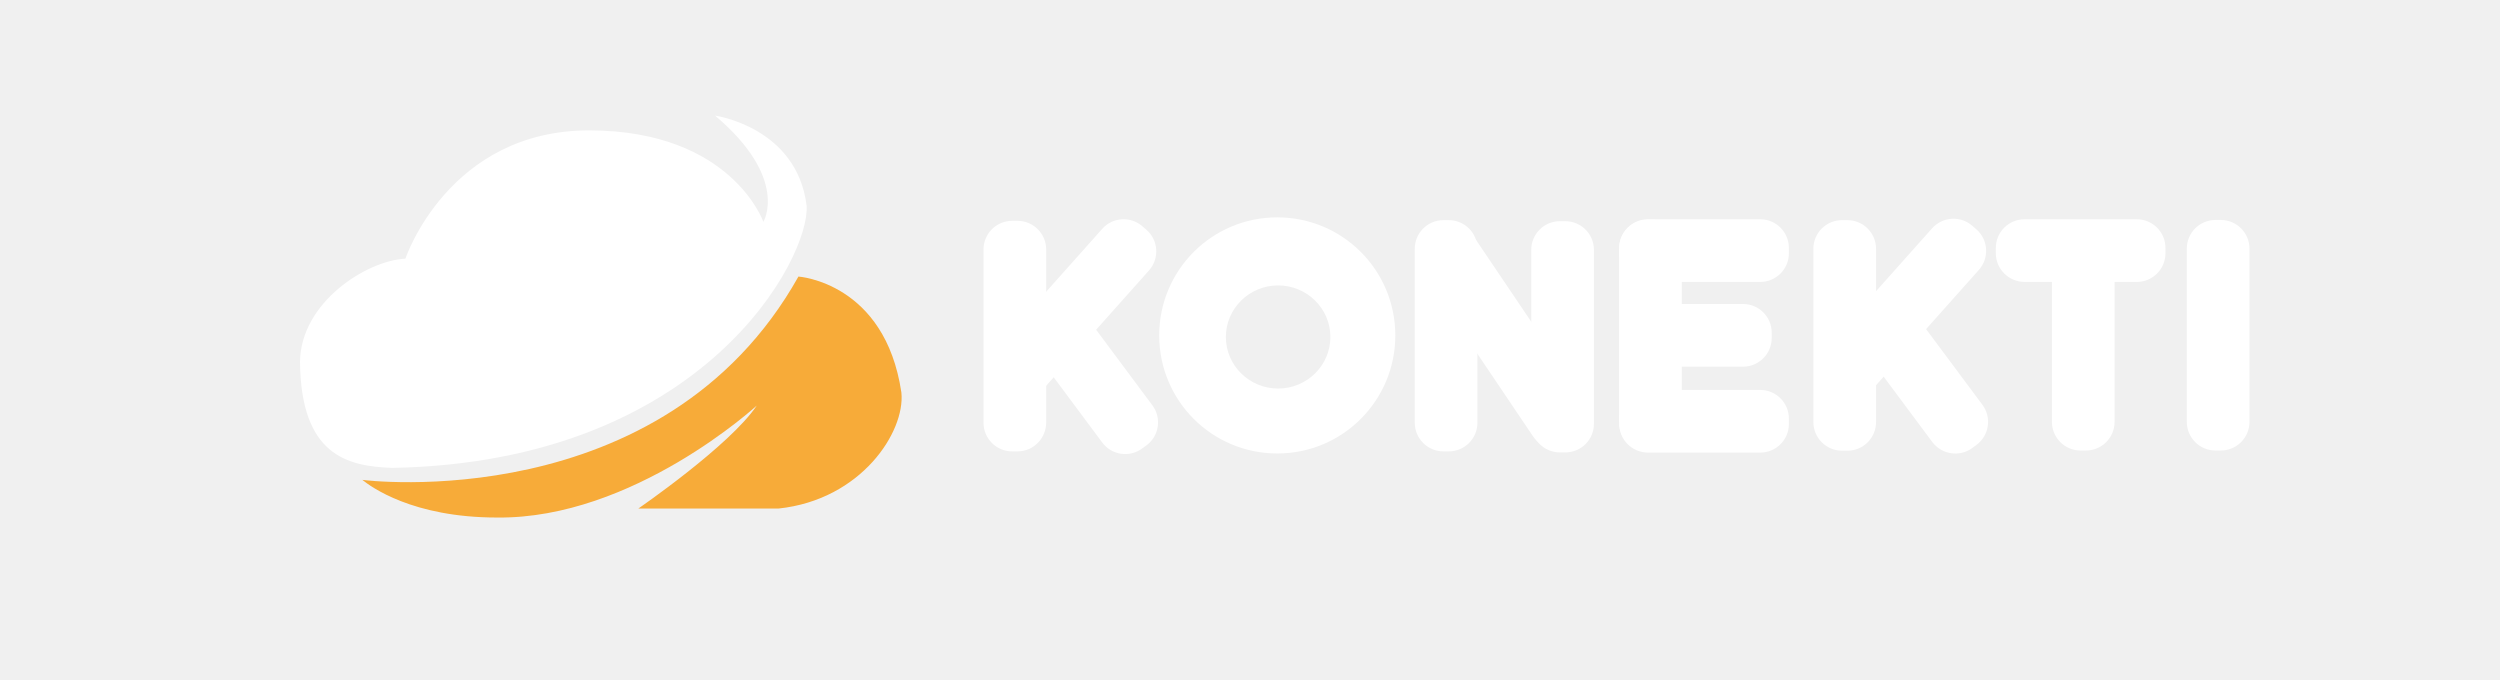
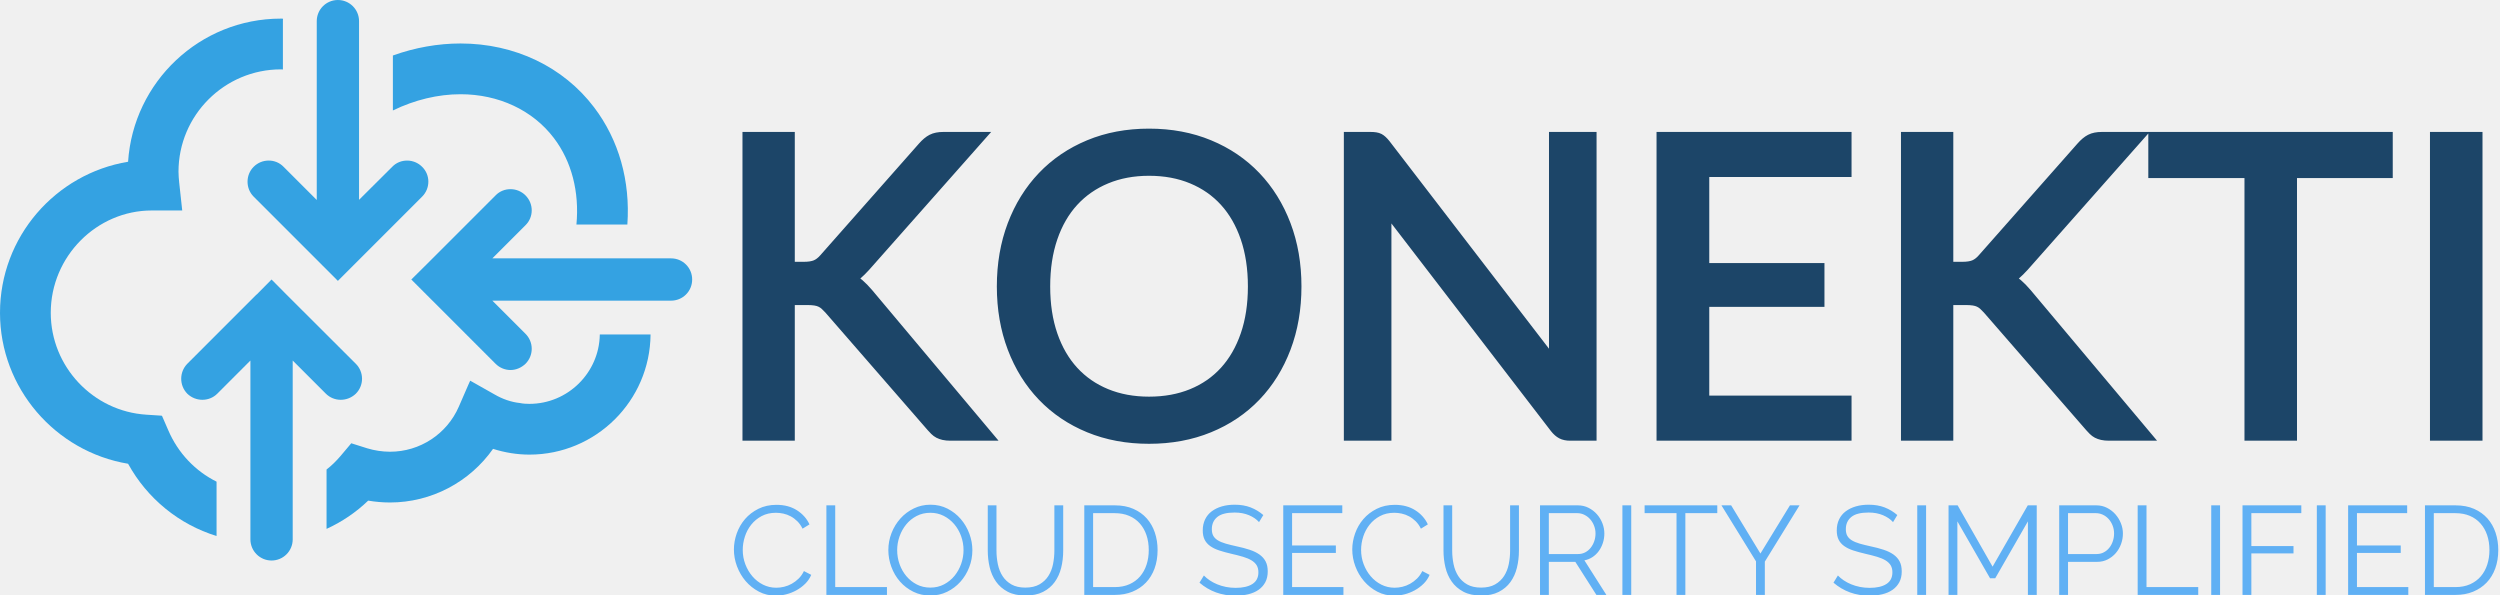
- <svg xmlns="http://www.w3.org/2000/svg" version="1.1" id="Layer_1" x="0px" y="0px" viewBox="0 0 1440 391.4" style="enable-background:new 0 0 1440 391.4;" xml:space="preserve" class="logo">
-   <style type="text/css">
- 	.st0{fill:transparent;}
- 	.st1{fill:#FFFFFF;}
- 	.st2{fill:#F7AB39;}
- </style>
-   <rect x="-0.3" y="-8" class="st0" width="1440" height="402.4" />
-   <g>
-     <path class="st1" d="M439.7,127.8c0,0,15.1-24.9-27.8-61.2c0,0,47.1,6.6,52.7,51.8c2.3,29.2-58.4,147.8-238.6,151.1   c-25.9-0.9-52.7-7.1-53.2-61.2c0.5-34.3,38.6-58.3,60.7-59.3c0,0,24.8-74.2,106.4-73.9C421.5,75.4,439.7,127.8,439.7,127.8z" />
-     <path class="st2" d="M459.9,159.3c0,0,49.9,3.3,59.3,66.8c2.3,22.6-23.1,61.7-70.6,66.8h-80.9c0,0,52.7-36.2,68.2-59.3   c0,0-71.1,65.4-149.6,64.5c-48.9,0-72.9-17.9-77.6-21.7C208.6,276.5,381.8,298.6,459.9,159.3z" />
-     <path class="st1" d="M586.1,260H583c-9.1,0-16.5-7.4-16.5-16.5v-99.8c0-9.1,7.4-16.5,16.5-16.5h3.1c9.1,0,16.5,7.4,16.5,16.5v99.8   C602.5,252.6,595.2,260,586.1,260z" />
-     <path class="st1" d="M834.5,260h-3.1c-9.1,0-16.5-7.4-16.5-16.5V143.3c0-9.1,7.4-16.5,16.5-16.5h3.1c9.1,0,16.5,7.4,16.5,16.5   v100.2C851,252.6,843.6,260,834.5,260z" />
-     <path class="st1" d="M901.6,260.6h-3.1c-9.1,0-16.5-7.4-16.5-16.5V143.9c0-9.1,7.4-16.5,16.5-16.5h3.1c9.1,0,16.5,7.4,16.5,16.5   v100.2C918.1,253.3,910.7,260.6,901.6,260.6z" />
-     <path class="st1" d="M952.2,259.8h-3.1c-9.1,0-16.5-7.4-16.5-16.5V143.1c0-9.1,7.4-16.5,16.5-16.5h3.1c9.1,0,16.5,7.4,16.5,16.5   v100.2C968.7,252.4,961.3,259.8,952.2,259.8z" />
-     <path class="st1" d="M932.7,145.9v-3.1c0-9.1,7.4-16.5,16.5-16.5h64.7c9.1,0,16.5,7.4,16.5,16.5v3.1c0,9.1-7.4,16.5-16.5,16.5   h-64.7C940,162.3,932.7,155,932.7,145.9z" />
-     <path class="st1" d="M1149.6,145.9v-3.1c0-9.1,7.4-16.5,16.5-16.5h64.7c9.1,0,16.5,7.4,16.5,16.5v3.1c0,9.1-7.4,16.5-16.5,16.5   h-64.7C1157,162.3,1149.6,155,1149.6,145.9z" />
-     <path class="st1" d="M932.7,244.2v-3.1c0-9.1,7.4-16.5,16.5-16.5h64.7c9.1,0,16.5,7.4,16.5,16.5v3.1c0,9.1-7.4,16.5-16.5,16.5   h-64.7C940,260.6,932.7,253.3,932.7,244.2z" />
-     <path class="st1" d="M938.7,194.7v-3.1c0-9.1,7.4-16.5,16.5-16.5h48.8c9.1,0,16.5,7.4,16.5,16.5v3.1c0,9.1-7.4,16.5-16.5,16.5   h-48.8C946,211.2,938.7,203.8,938.7,194.7z" />
-     <path class="st1" d="M908.4,254l-2.5,1.7c-7.5,5.1-17.8,3.1-22.9-4.4L820.8,159c-5.1-7.5-3.1-17.8,4.4-22.9l2.5-1.7   c7.5-5.1,17.8-3.1,22.9,4.4l62.3,92.3C918,238.7,916,248.9,908.4,254z" />
-     <path class="st1" d="M577.6,225.4l-2.3-2c-6.8-6-7.4-16.5-1.3-23.3l60.9-68.3c6-6.8,16.5-7.4,23.3-1.3l2.3,2   c6.8,6,7.4,16.5,1.3,23.3l-60.9,68.3C594.8,230.9,584.4,231.5,577.6,225.4z" />
-     <path class="st1" d="M602.5,183.8l2.5-1.8c7.3-5.4,17.6-3.9,23,3.4l35.8,48.1c5.4,7.3,3.9,17.6-3.4,23l-2.5,1.8   c-7.3,5.4-17.6,3.9-23-3.4l-35.8-48.1C593.7,199.6,595.2,189.3,602.5,183.8z" />
-     <path class="st1" d="M1064.1,259.6h-3.1c-9.1,0-16.5-7.4-16.5-16.5v-99.8c0-9.1,7.4-16.5,16.5-16.5h3.1c9.1,0,16.5,7.4,16.5,16.5   v99.8C1080.6,252.3,1073.2,259.6,1064.1,259.6z" />
-     <path class="st1" d="M1201.5,259.5h-3.1c-9.1,0-16.5-7.4-16.5-16.5v-99.8c0-9.1,7.4-16.5,16.5-16.5h3.1c9.1,0,16.5,7.4,16.5,16.5   V243C1218,252.1,1210.6,259.5,1201.5,259.5z" />
-     <path class="st1" d="M1279.2,259.5h-3.1c-9.1,0-16.5-7.4-16.5-16.5v-99.8c0-9.1,7.4-16.5,16.5-16.5h3.1c9.1,0,16.5,7.4,16.5,16.5   V243C1295.7,252.1,1288.3,259.5,1279.2,259.5z" />
-     <path class="st1" d="M1055.6,225.1l-2.3-2c-6.8-6-7.4-16.5-1.3-23.3l60.9-68.3c6.1-6.8,16.5-7.4,23.3-1.3l2.3,2   c6.8,6,7.4,16.5,1.3,23.3l-60.9,68.3C1072.8,230.5,1062.4,231.1,1055.6,225.1z" />
-     <path class="st1" d="M1080.6,183.5l2.4-1.8c7.3-5.4,17.6-3.9,23.1,3.4l35.8,48.1c5.4,7.3,3.9,17.6-3.4,23l-2.4,1.8   c-7.3,5.4-17.6,3.9-23.1-3.4l-35.8-48.1C1071.8,199.2,1073.3,188.9,1080.6,183.5z" />
-     <path class="st1" d="M735.7,125.2c-37.6,0-68,30.4-68,68s30.4,68,68,68s68-30.4,68-68S773.3,125.2,735.7,125.2z M736.2,223.8   c-16.6,0-30.1-13.3-30.1-29.7s13.5-29.7,30.1-29.7s30.1,13.3,30.1,29.7S752.8,223.8,736.2,223.8z" />
+ <svg xmlns="http://www.w3.org/2000/svg" xmlns:ns1="https://sketch.io/dtd/" version="1.1" ns1:metadata="eyJuYW1lIjoiTXkgRHJhd2luZyIsImRlc2NyaXB0aW9uIjoibWFkZSB3aXRoIGh0dHA6Ly9sb2dvbWFrci5jb20iLCJtZXRhZGF0YSI6eyJ1c2VyQWdlbnQiOnsidXNlckFnZW50IjoiTW96aWxsYS81LjAgKE1hY2ludG9zaDsgSW50ZWwgTWFjIE9TIFggMTBfMTFfNikgQXBwbGVXZWJLaXQvNTM3LjM2IChLSFRNTCwgbGlrZSBHZWNrbykgQ2hyb21lLzY3LjAuMzM5Ni45OSBTYWZhcmkvNTM3LjM2IiwicGhhbnRvbSI6ZmFsc2UsImNocm9tZUFwcCI6ZmFsc2UsIm5vZGUiOmZhbHNlLCJub2RlV2Via2l0IjpmYWxzZSwiZWxlY3Ryb24iOmZhbHNlLCJlZGdlIjpmYWxzZSwiZmlyZWZveCI6ZmFsc2UsImllIjpmYWxzZSwib3BlcmEiOmZhbHNlLCJjaHJvbWUiOnRydWUsInNhZmFyaSI6ZmFsc2UsImlPUyI6ZmFsc2UsImJsYWNrYmVycnkiOmZhbHNlLCJtYWMiOnRydWUsIndpbmRvd3MiOmZhbHNlLCJsaW51eCI6ZmFsc2UsImFuZHJvaWQiOmZhbHNlLCJsYW5nIjoiZW4tdXMiLCJoaXN0b3J5Ijp0cnVlLCJjaG9vc2VFbnRyeSI6ZmFsc2UsImNzc0JhY2tncm91bmRCbGVuZE1vZGUiOiJiYWNrZ3JvdW5kQmxlbmRNb2RlIiwiY3NzQmFja2dyb3VuZENsaXAiOiJiYWNrZ3JvdW5kQ2xpcCIsImNzc0ZpbHRlciI6ImZpbHRlciIsImNzc1RleHRGaWxsQ29sb3IiOiJ3ZWJraXRUZXh0RmlsbENvbG9yIiwiY3NzVHJhbnNmb3JtIjoidHJhbnNmb3JtIiwiY3NzVHJhbnNmb3JtT3JpZ2luIjoidHJhbnNmb3JtT3JpZ2luIiwiY2FudmFzIjp0cnVlLCJjdHhJbWFnZVNtb290aGluZyI6dHJ1ZSwiY3R4TGluZURhc2giOnRydWUsImNhbnZhc19pb19ibG9iX25hdGl2ZSI6dHJ1ZSwiY3R4QmxpcCI6dHJ1ZSwiZ2NvIjp7InNvdXJjZS1vdmVyIjp0cnVlLCJzb3VyY2UtaW4iOnRydWUsInNvdXJjZS1vdXQiOnRydWUsInNvdXJjZS1hdG9wIjp0cnVlLCJkZXN0aW5hdGlvbi1vdmVyIjp0cnVlLCJkZXN0aW5hdGlvbi1pbiI6dHJ1ZSwiZGVzdGluYXRpb24tb3V0Ijp0cnVlLCJkZXN0aW5hdGlvbi1hdG9wIjp0cnVlLCJsaWdodGVyIjp0cnVlLCJjb3B5Ijp0cnVlLCJ4b3IiOnRydWUsIl9fY29tcG9zaXRlIjp0cnVlLCJub3JtYWwiOnRydWUsIm11bHRpcGx5Ijp0cnVlLCJzY3JlZW4iOnRydWUsIm92ZXJsYXkiOnRydWUsImRhcmtlbiI6dHJ1ZSwibGlnaHRlbiI6dHJ1ZSwiY29sb3ItZG9kZ2UiOnRydWUsImNvbG9yLWJ1cm4iOnRydWUsImhhcmQtbGlnaHQiOnRydWUsInNvZnQtbGlnaHQiOnRydWUsImRpZmZlcmVuY2UiOnRydWUsImV4Y2x1c2lvbiI6dHJ1ZSwiaHVlIjp0cnVlLCJzYXR1cmF0aW9uIjp0cnVlLCJjb2xvciI6dHJ1ZSwibHVtaW5vc2l0eSI6dHJ1ZSwiX19ibGVuZCI6dHJ1ZX0sInBpeGVsUmF0aW8iOjEsImNocm9tZTY0RHJhd0ltYWdlQnVnIjpmYWxzZSwiaW5jb2duaXRvIjpmYWxzZSwiY2FudmFzX2lvX2Jsb2IiOnRydWUsImNsaXBib2FyZCI6dHJ1ZX19LCJjbGlwUGF0aCI6eyJlbmFibGVkIjp0cnVlfSwiZXhwb3J0RFBJIjo3MiwiZXhwb3J0Rm9ybWF0IjoicG5nIiwiZXhwb3J0UXVhbGl0eSI6MC45NSwidW5pdHMiOiJweCIsIndpZHRoIjoxMjYyLCJoZWlnaHQiOjY5OSwicGFnZXMiOnsibGVuZ3RoIjoxLCJkYXRhIjpbeyJ3aWR0aCI6MTI2MiwiaGVpZ2h0Ijo2OTl9XX19" width="374" height="89" viewBox="351 315 374 89" ns1:version="2019.0.28">
+   <g ns1:tool="fancyText" style="mix-blend-mode: source-over;" transform="matrix(1,0,0,1,338,323)">
+     <g ns1:uid="1">
+       <g ns1:uid="2" style="paint-order: fill stroke markers;">
+         <path d="M 130.973 12.667L 130.973 32.095L 133.231 32.095Q 134.407 32.095 135.103 31.801Q 135.799 31.508 136.418 30.796L 136.418 30.796L 151.175 14.09Q 151.856 13.316 152.49 12.991Q 153.124 12.667 154.114 12.667L 154.114 12.667L 159.219 12.667L 142.327 31.755Q 141.677 32.467 141.105 32.962Q 140.532 33.457 139.883 33.766L 139.883 33.766Q 140.749 34.044 141.399 34.601Q 142.048 35.158 142.76 35.993L 142.76 35.993L 160.394 57L 155.197 57Q 154.609 57 154.207 56.907Q 153.805 56.814 153.511 56.66Q 153.217 56.505 152.969 56.258Q 152.722 56.01 152.474 55.732L 152.474 55.732L 137.16 38.128Q 136.82 37.757 136.526 37.494Q 136.232 37.231 135.845 37.045Q 135.459 36.86 134.948 36.782Q 134.438 36.705 133.695 36.705L 133.695 36.705L 130.973 36.705L 130.973 57L 125.002 57L 125.002 12.667L 130.973 12.667ZZM 206.77 34.849L 206.77 34.849Q 206.77 39.83 205.192 43.991Q 203.614 48.152 200.737 51.153Q 197.86 54.154 193.822 55.809Q 189.785 57.464 184.897 57.464L 184.897 57.464Q 180.009 57.464 175.987 55.809Q 171.965 54.154 169.088 51.153Q 166.211 48.152 164.633 43.991Q 163.055 39.83 163.055 34.849L 163.055 34.849Q 163.055 29.868 164.633 25.707Q 166.211 21.546 169.088 18.529Q 171.965 15.513 175.987 13.842Q 180.009 12.172 184.897 12.172L 184.897 12.172Q 189.785 12.172 193.822 13.842Q 197.86 15.513 200.737 18.529Q 203.614 21.546 205.192 25.707Q 206.77 29.868 206.77 34.849ZZM 200.613 34.849L 200.613 34.849Q 200.613 30.765 199.499 27.517Q 198.386 24.268 196.344 22.025Q 194.302 19.782 191.394 18.576Q 188.486 17.369 184.897 17.369L 184.897 17.369Q 181.339 17.369 178.431 18.576Q 175.523 19.782 173.465 22.025Q 171.408 24.268 170.294 27.517Q 169.181 30.765 169.181 34.849L 169.181 34.849Q 169.181 38.933 170.294 42.165Q 171.408 45.398 173.465 47.641Q 175.523 49.884 178.431 51.075Q 181.339 52.267 184.897 52.267L 184.897 52.267Q 188.486 52.267 191.394 51.075Q 194.302 49.884 196.344 47.641Q 198.386 45.398 199.499 42.165Q 200.613 38.933 200.613 34.849ZZM 218.062 12.667L 218.062 12.667Q 218.866 12.667 219.253 12.868Q 219.64 13.069 220.135 13.688L 220.135 13.688L 245.813 47.1Q 245.72 46.296 245.689 45.538Q 245.658 44.78 245.658 44.068L 245.658 44.068L 245.658 12.667L 250.918 12.667L 250.918 57L 247.886 57Q 247.174 57 246.695 56.752Q 246.215 56.505 245.751 55.917L 245.751 55.917L 220.104 22.536Q 220.166 23.309 220.197 24.052Q 220.228 24.794 220.228 25.413L 220.228 25.413L 220.228 57L 214.968 57L 214.968 12.667L 218.062 12.667ZZM 261.746 12.667L 289.063 12.667L 289.063 17.555L 267.778 17.555L 267.778 32.281L 285.011 32.281L 285.011 36.983L 267.778 36.983L 267.778 52.112L 289.063 52.112L 289.063 57L 261.746 57L 261.746 12.667ZZM 304.285 12.667L 304.285 32.095L 306.543 32.095Q 307.719 32.095 308.415 31.801Q 309.111 31.508 309.73 30.796L 309.73 30.796L 324.487 14.09Q 325.167 13.316 325.802 12.991Q 326.436 12.667 327.426 12.667L 327.426 12.667L 332.531 12.667L 315.639 31.755Q 314.989 32.467 314.417 32.962Q 313.844 33.457 313.195 33.766L 313.195 33.766Q 314.061 34.044 314.711 34.601Q 315.36 35.158 316.072 35.993L 316.072 35.993L 333.706 57L 328.509 57Q 327.921 57 327.519 56.907Q 327.117 56.814 326.823 56.66Q 326.529 56.505 326.281 56.258Q 326.034 56.01 325.786 55.732L 325.786 55.732L 310.472 38.128Q 310.132 37.757 309.838 37.494Q 309.544 37.231 309.157 37.045Q 308.771 36.86 308.26 36.782Q 307.75 36.705 307.007 36.705L 307.007 36.705L 304.285 36.705L 304.285 57L 298.314 57L 298.314 12.667L 304.285 12.667ZZM 335.315 12.667L 370.027 12.667L 370.027 17.709L 355.703 17.709L 355.703 57L 349.701 57L 349.701 17.709L 335.315 17.709L 335.315 12.667ZZM 383.454 12.667L 383.454 57L 377.452 57L 377.452 12.667L 383.454 12.667Z" ns1:uid="3" style="fill: #1c4568; stroke: #1c4568; stroke-width: 1.856; stroke-miterlimit: 10; paint-order: stroke fill markers;" />
+       </g>
+     </g>
+   </g>
+   <g ns1:tool="clipart" style="mix-blend-mode: source-over;" transform="matrix(0.972892,0,0,0.972892,331.1598,285.8045)">
+     <path d="M46.255 96.141l-.938-2.159c-.025 0-.051-.025-.051-.054l-2.368-.154c-8.222-.521-14.7-7.414-14.7-15.663 0-8.689 7.078-15.738 15.533-15.738h4.683l-.47-4.319c-.051-.546-.104-1.092-.104-1.639 0-8.689 7.078-15.739 15.742-15.739.104 0 .208 0 .312.025v-7.44c0-.129 0-.234.025-.365-.104-.025-.234-.025-.338-.025-12.462 0-22.688 9.729-23.493 22.01-11.161 1.847-19.695 11.551-19.695 23.23 0 11.555 8.483 21.336 19.695 23.209 2.965 5.383 7.855 9.339 13.605 11.109v-8.354c-3.276-1.638-5.929-4.395-7.438-7.934zM105.546 51.212c2.757 3.617 3.953 8.326 3.485 13.321h7.83c.471-6.686-1.301-13.008-5.124-18.03-4.71-6.217-12.202-9.808-20.525-9.808-3.461 0-7 .625-10.406 1.847v8.455c3.355-1.639 6.945-2.498 10.406-2.498 5.853.001 11.082 2.446 14.334 6.713z" ns1:uid="1" style="fill: #34a2e2; fill-opacity: 1;" />
+     <path d="M59.393 55.661c-1.248 1.249-1.248 3.331 0 4.58l10.666 10.666 2.291 2.291 2.29-2.291c.025 0 .025 0 .025-.025l10.64-10.64c1.275-1.275 1.275-3.331 0-4.58a3.25 3.25 0 0 0-2.314-.963c-.833 0-1.667.312-2.289.963l-5.099 5.074V33.261a3.252 3.252 0 1 0-6.504 0V60.76L64 55.661a3.155 3.155 0 0 0-2.292-.963c-.831 0-1.665.312-2.315.963zM75.106 90.55a3.25 3.25 0 0 0 0-4.605L64.441 75.303l-2.292-2.314-2.289 2.314h-.025l-10.64 10.641a3.296 3.296 0 0 0 0 4.605 3.34 3.34 0 0 0 2.315.936c.833 0 1.667-.312 2.289-.936l5.099-5.102v27.5a3.255 3.255 0 0 0 3.252 3.252 3.253 3.253 0 0 0 3.252-3.252v-27.5l5.102 5.102a3.23 3.23 0 0 0 2.289.936c.83 0 1.663-.312 2.313-.935zM101.799 92.11c-.493 0-.988-.025-1.481-.133h-.028c-1.352-.154-2.652-.622-3.823-1.301l-3.772-2.131-.26.571-1.483 3.409a11.532 11.532 0 0 1-10.59 6.946 12.32 12.32 0 0 1-3.485-.521l-2.47-.78-1.666 1.977c-.65.755-1.353 1.458-2.135 2.056v9.131a22.923 22.923 0 0 0 6.402-4.345 20.17 20.17 0 0 0 3.354.287c6.375 0 12.257-3.15 15.847-8.247 1.793.572 3.693.885 5.592.885 10.226 0 18.549-8.272 18.627-18.471h-7.805c-.08 5.88-4.918 10.667-10.824 10.667z" ns1:uid="2" style="fill: #34a2e2; fill-opacity: 1;" />
+     <path d="M123.574 69.737H96.102l5.099-5.1c1.273-1.249 1.273-3.304 0-4.58a3.25 3.25 0 0 0-2.316-.961c-.831 0-1.664.311-2.289.961l-10.641 10.64-2.314 2.292 2.314 2.314 10.641 10.641a3.269 3.269 0 0 0 2.289.963c.833 0 1.666-.341 2.316-.963a3.255 3.255 0 0 0 0-4.606l-5.099-5.097h27.472a3.237 3.237 0 0 0 3.252-3.252 3.236 3.236 0 0 0-3.252-3.252z" ns1:uid="3" style="fill: #34a2e2; fill-opacity: 1;" />
+   </g>
+   <g ns1:tool="fancyText" style="mix-blend-mode: source-over;" transform="matrix(1,0,0,1,457,387)">
+     <g ns1:uid="1">
+       <g ns1:uid="2" style="paint-order: stroke fill markers;">
+         <path d="M 3.793 10.205L 3.793 10.205Q 3.793 8.997 4.217 7.798Q 4.642 6.6 5.454 5.656Q 6.265 4.712 7.454 4.118Q 8.644 3.523 10.154 3.523L 10.154 3.523Q 11.947 3.523 13.221 4.335Q 14.495 5.146 15.099 6.449L 15.099 6.449L 14.061 7.091Q 13.74 6.43 13.277 5.977Q 12.815 5.524 12.287 5.241Q 11.758 4.958 11.192 4.835Q 10.625 4.712 10.078 4.712L 10.078 4.712Q 8.87 4.712 7.945 5.203Q 7.02 5.694 6.388 6.487Q 5.756 7.279 5.435 8.27Q 5.114 9.261 5.114 10.28L 5.114 10.28Q 5.114 11.394 5.501 12.413Q 5.888 13.433 6.558 14.216Q 7.228 14.999 8.143 15.462Q 9.059 15.924 10.135 15.924L 10.135 15.924Q 10.701 15.924 11.296 15.783Q 11.89 15.641 12.447 15.33Q 13.004 15.018 13.476 14.556Q 13.947 14.093 14.268 13.433L 14.268 13.433L 15.363 13.999Q 15.042 14.754 14.457 15.33Q 13.872 15.905 13.155 16.302Q 12.438 16.698 11.635 16.906Q 10.833 17.113 10.059 17.113L 10.059 17.113Q 8.681 17.113 7.53 16.509Q 6.379 15.905 5.548 14.933Q 4.718 13.961 4.255 12.725Q 3.793 11.489 3.793 10.205ZZM 26.688 17L 17.628 17L 17.628 3.599L 18.949 3.599L 18.949 15.83L 26.688 15.83L 26.688 17ZZM 33.181 17.094L 33.181 17.094Q 31.784 17.094 30.624 16.519Q 29.463 15.943 28.632 14.99Q 27.802 14.037 27.349 12.81Q 26.896 11.583 26.896 10.299L 26.896 10.299Q 26.896 8.959 27.377 7.732Q 27.858 6.505 28.708 5.562Q 29.557 4.618 30.709 4.061Q 31.86 3.504 33.2 3.504L 33.2 3.504Q 34.597 3.504 35.758 4.099Q 36.918 4.694 37.739 5.656Q 38.561 6.619 39.014 7.836Q 39.467 9.054 39.467 10.318L 39.467 10.318Q 39.467 11.658 38.985 12.885Q 38.504 14.112 37.664 15.046Q 36.824 15.981 35.673 16.538Q 34.521 17.094 33.181 17.094ZZM 28.217 10.299L 28.217 10.299Q 28.217 11.394 28.576 12.404Q 28.934 13.414 29.595 14.197Q 30.256 14.98 31.162 15.443Q 32.068 15.905 33.181 15.905L 33.181 15.905Q 34.314 15.905 35.239 15.415Q 36.163 14.924 36.805 14.131Q 37.447 13.338 37.796 12.338Q 38.145 11.338 38.145 10.299L 38.145 10.299Q 38.145 9.205 37.777 8.195Q 37.409 7.185 36.748 6.411Q 36.088 5.637 35.182 5.175Q 34.276 4.712 33.181 4.712L 33.181 4.712Q 32.049 4.712 31.124 5.194Q 30.199 5.675 29.557 6.468Q 28.915 7.261 28.566 8.261Q 28.217 9.261 28.217 10.299ZZM 47.394 15.905L 47.394 15.905Q 48.659 15.905 49.499 15.424Q 50.339 14.943 50.839 14.159Q 51.339 13.376 51.537 12.376Q 51.735 11.375 51.735 10.356L 51.735 10.356L 51.735 3.599L 53.056 3.599L 53.056 10.356Q 53.056 11.715 52.755 12.932Q 52.453 14.15 51.782 15.075Q 51.112 16 50.037 16.547Q 48.961 17.094 47.413 17.094L 47.413 17.094Q 45.827 17.094 44.742 16.519Q 43.657 15.943 42.996 14.999Q 42.336 14.056 42.052 12.848Q 41.769 11.639 41.769 10.356L 41.769 10.356L 41.769 3.599L 43.072 3.599L 43.072 10.356Q 43.072 11.413 43.279 12.413Q 43.487 13.414 43.987 14.188Q 44.487 14.962 45.318 15.433Q 46.148 15.905 47.394 15.905ZZM 60.758 17L 56.209 17L 56.209 3.599L 60.758 3.599Q 62.362 3.599 63.56 4.127Q 64.759 4.656 65.561 5.562Q 66.363 6.468 66.769 7.685Q 67.175 8.903 67.175 10.28L 67.175 10.28Q 67.175 11.809 66.722 13.046Q 66.269 14.282 65.429 15.16Q 64.589 16.037 63.409 16.519Q 62.23 17 60.758 17L 60.758 17ZZM 65.854 10.28L 65.854 10.28Q 65.854 9.073 65.514 8.063Q 65.174 7.053 64.523 6.317Q 63.872 5.581 62.928 5.175Q 61.984 4.769 60.758 4.769L 60.758 4.769L 57.53 4.769L 57.53 15.83L 60.758 15.83Q 62.003 15.83 62.956 15.405Q 63.91 14.98 64.551 14.235Q 65.193 13.489 65.523 12.479Q 65.854 11.47 65.854 10.28ZZM 82.992 5.052L 82.351 6.109Q 81.784 5.467 80.841 5.071Q 79.897 4.675 78.689 4.675L 78.689 4.675Q 76.915 4.675 76.103 5.345Q 75.291 6.015 75.291 7.166L 75.291 7.166Q 75.291 7.77 75.508 8.157Q 75.725 8.544 76.178 8.827Q 76.631 9.11 77.339 9.318Q 78.047 9.526 79.01 9.733L 79.01 9.733Q 80.086 9.96 80.944 10.243Q 81.803 10.526 82.407 10.951Q 83.011 11.375 83.332 11.979Q 83.653 12.583 83.653 13.489L 83.653 13.489Q 83.653 14.414 83.294 15.094Q 82.936 15.773 82.294 16.226Q 81.652 16.679 80.765 16.896Q 79.878 17.113 78.821 17.113L 78.821 17.113Q 75.707 17.113 73.442 15.169L 73.442 15.169L 74.102 14.093Q 74.461 14.471 74.961 14.811Q 75.461 15.15 76.075 15.405Q 76.688 15.66 77.386 15.801Q 78.085 15.943 78.859 15.943L 78.859 15.943Q 80.463 15.943 81.36 15.367Q 82.256 14.792 82.256 13.621L 82.256 13.621Q 82.256 12.998 82.001 12.574Q 81.746 12.149 81.237 11.838Q 80.727 11.526 79.972 11.3Q 79.217 11.073 78.217 10.847L 78.217 10.847Q 77.16 10.601 76.367 10.337Q 75.574 10.073 75.027 9.677Q 74.48 9.28 74.206 8.723Q 73.932 8.167 73.932 7.355L 73.932 7.355Q 73.932 6.43 74.281 5.703Q 74.631 4.977 75.272 4.495Q 75.914 4.014 76.782 3.759Q 77.651 3.504 78.708 3.504L 78.708 3.504Q 80.048 3.504 81.095 3.91Q 82.143 4.316 82.992 5.052L 82.992 5.052ZZM 87.296 15.83L 94.978 15.83L 94.978 17L 85.975 17L 85.975 3.599L 94.808 3.599L 94.808 4.769L 87.296 4.769L 87.296 9.601L 93.845 9.601L 93.845 10.715L 87.296 10.715L 87.296 15.83ZZM 96.299 10.205L 96.299 10.205Q 96.299 8.997 96.724 7.798Q 97.149 6.6 97.96 5.656Q 98.772 4.712 99.961 4.118Q 101.15 3.523 102.66 3.523L 102.66 3.523Q 104.453 3.523 105.727 4.335Q 107.001 5.146 107.605 6.449L 107.605 6.449L 106.567 7.091Q 106.246 6.43 105.784 5.977Q 105.321 5.524 104.793 5.241Q 104.264 4.958 103.698 4.835Q 103.132 4.712 102.585 4.712L 102.585 4.712Q 101.377 4.712 100.452 5.203Q 99.527 5.694 98.894 6.487Q 98.262 7.279 97.941 8.27Q 97.62 9.261 97.62 10.28L 97.62 10.28Q 97.62 11.394 98.007 12.413Q 98.394 13.433 99.064 14.216Q 99.734 14.999 100.65 15.462Q 101.565 15.924 102.641 15.924L 102.641 15.924Q 103.207 15.924 103.802 15.783Q 104.397 15.641 104.953 15.33Q 105.51 15.018 105.982 14.556Q 106.454 14.093 106.775 13.433L 106.775 13.433L 107.87 13.999Q 107.549 14.754 106.964 15.33Q 106.378 15.905 105.661 16.302Q 104.944 16.698 104.142 16.906Q 103.34 17.113 102.566 17.113L 102.566 17.113Q 101.188 17.113 100.036 16.509Q 98.885 15.905 98.055 14.933Q 97.224 13.961 96.762 12.725Q 96.299 11.489 96.299 10.205ZZM 115.571 15.905L 115.571 15.905Q 116.835 15.905 117.675 15.424Q 118.515 14.943 119.015 14.159Q 119.515 13.376 119.714 12.376Q 119.912 11.375 119.912 10.356L 119.912 10.356L 119.912 3.599L 121.233 3.599L 121.233 10.356Q 121.233 11.715 120.931 12.932Q 120.629 14.15 119.959 15.075Q 119.289 16 118.213 16.547Q 117.137 17.094 115.589 17.094L 115.589 17.094Q 114.004 17.094 112.919 16.519Q 111.833 15.943 111.173 14.999Q 110.512 14.056 110.229 12.848Q 109.946 11.639 109.946 10.356L 109.946 10.356L 109.946 3.599L 111.248 3.599L 111.248 10.356Q 111.248 11.413 111.456 12.413Q 111.663 13.414 112.164 14.188Q 112.664 14.962 113.494 15.433Q 114.325 15.905 115.571 15.905ZZM 125.706 17L 124.385 17L 124.385 3.599L 130.048 3.599Q 130.916 3.599 131.643 3.967Q 132.369 4.335 132.898 4.929Q 133.426 5.524 133.719 6.279Q 134.011 7.034 134.011 7.808L 134.011 7.808Q 134.011 8.544 133.794 9.214Q 133.577 9.884 133.19 10.422Q 132.803 10.96 132.256 11.328Q 131.709 11.696 131.029 11.828L 131.029 11.828L 134.313 17L 132.822 17L 129.67 12.055L 125.706 12.055L 125.706 17ZZM 125.706 4.769L 125.706 10.884L 130.085 10.884Q 130.671 10.884 131.152 10.63Q 131.633 10.375 131.973 9.941Q 132.313 9.507 132.501 8.959Q 132.69 8.412 132.69 7.808L 132.69 7.808Q 132.69 7.204 132.473 6.647Q 132.256 6.09 131.888 5.675Q 131.52 5.26 131.02 5.014Q 130.519 4.769 129.972 4.769L 129.972 4.769L 125.706 4.769ZZM 138.032 17L 136.711 17L 136.711 3.599L 138.032 3.599L 138.032 17ZZM 150.905 3.599L 150.905 4.769L 146.129 4.769L 146.129 17L 144.808 17L 144.808 4.769L 140.033 4.769L 140.033 3.599L 150.905 3.599ZZM 151.527 3.599L 152.981 3.599L 157.36 10.809L 161.776 3.599L 163.211 3.599L 158.02 12.017L 158.02 17L 156.699 17L 156.699 11.979L 151.527 3.599ZZM 177.839 5.052L 177.197 6.109Q 176.631 5.467 175.687 5.071Q 174.744 4.675 173.536 4.675L 173.536 4.675Q 171.761 4.675 170.95 5.345Q 170.138 6.015 170.138 7.166L 170.138 7.166Q 170.138 7.77 170.355 8.157Q 170.572 8.544 171.025 8.827Q 171.478 9.11 172.186 9.318Q 172.894 9.526 173.856 9.733L 173.856 9.733Q 174.932 9.96 175.791 10.243Q 176.65 10.526 177.254 10.951Q 177.858 11.375 178.179 11.979Q 178.5 12.583 178.5 13.489L 178.5 13.489Q 178.5 14.414 178.141 15.094Q 177.782 15.773 177.141 16.226Q 176.499 16.679 175.612 16.896Q 174.725 17.113 173.668 17.113L 173.668 17.113Q 170.553 17.113 168.288 15.169L 168.288 15.169L 168.949 14.093Q 169.308 14.471 169.808 14.811Q 170.308 15.15 170.921 15.405Q 171.535 15.66 172.233 15.801Q 172.932 15.943 173.706 15.943L 173.706 15.943Q 175.31 15.943 176.206 15.367Q 177.103 14.792 177.103 13.621L 177.103 13.621Q 177.103 12.998 176.848 12.574Q 176.593 12.149 176.084 11.838Q 175.574 11.526 174.819 11.3Q 174.064 11.073 173.064 10.847L 173.064 10.847Q 172.007 10.601 171.214 10.337Q 170.421 10.073 169.874 9.677Q 169.326 9.28 169.053 8.723Q 168.779 8.167 168.779 7.355L 168.779 7.355Q 168.779 6.43 169.128 5.703Q 169.477 4.977 170.119 4.495Q 170.761 4.014 171.629 3.759Q 172.498 3.504 173.554 3.504L 173.554 3.504Q 174.895 3.504 175.942 3.91Q 176.99 4.316 177.839 5.052L 177.839 5.052ZZM 182.143 17L 180.821 17L 180.821 3.599L 182.143 3.599L 182.143 17ZZM 198.696 17L 197.375 17L 197.375 5.996L 192.486 14.508L 191.712 14.508L 186.824 5.996L 186.824 17L 185.502 17L 185.502 3.599L 186.861 3.599L 192.09 12.772L 197.356 3.599L 198.696 3.599L 198.696 17ZZM 203.377 17L 202.056 17L 202.056 3.599L 207.605 3.599Q 208.473 3.599 209.2 3.967Q 209.927 4.335 210.455 4.929Q 210.984 5.524 211.286 6.279Q 211.588 7.034 211.588 7.808L 211.588 7.808Q 211.588 8.638 211.304 9.403Q 211.021 10.167 210.512 10.752Q 210.002 11.338 209.294 11.696Q 208.586 12.055 207.718 12.055L 207.718 12.055L 203.377 12.055L 203.377 17ZZM 203.377 4.769L 203.377 10.884L 207.662 10.884Q 208.247 10.884 208.728 10.63Q 209.209 10.375 209.549 9.95Q 209.889 9.526 210.078 8.969Q 210.266 8.412 210.266 7.808L 210.266 7.808Q 210.266 7.185 210.049 6.628Q 209.832 6.071 209.464 5.656Q 209.096 5.241 208.596 5.005Q 208.096 4.769 207.548 4.769L 207.548 4.769L 203.377 4.769ZZM 222.856 17L 213.796 17L 213.796 3.599L 215.117 3.599L 215.117 15.83L 222.856 15.83L 222.856 17ZZM 226.121 17L 224.8 17L 224.8 3.599L 226.121 3.599L 226.121 17ZZM 230.802 17L 229.481 17L 229.481 3.599L 238.277 3.599L 238.277 4.769L 230.802 4.769L 230.802 9.695L 237.107 9.695L 237.107 10.79L 230.802 10.79L 230.802 17ZZM 241.92 17L 240.599 17L 240.599 3.599L 241.92 3.599L 241.92 17ZZM 246.601 15.83L 254.283 15.83L 254.283 17L 245.28 17L 245.28 3.599L 254.113 3.599L 254.113 4.769L 246.601 4.769L 246.601 9.601L 253.15 9.601L 253.15 10.715L 246.601 10.715L 246.601 15.83ZZM 261.323 17L 256.774 17L 256.774 3.599L 261.323 3.599Q 262.928 3.599 264.126 4.127Q 265.325 4.656 266.127 5.562Q 266.929 6.468 267.335 7.685Q 267.741 8.903 267.741 10.28L 267.741 10.28Q 267.741 11.809 267.288 13.046Q 266.835 14.282 265.995 15.16Q 265.155 16.037 263.975 16.519Q 262.796 17 261.323 17L 261.323 17ZZM 266.42 10.28L 266.42 10.28Q 266.42 9.073 266.08 8.063Q 265.74 7.053 265.089 6.317Q 264.438 5.581 263.494 5.175Q 262.55 4.769 261.323 4.769L 261.323 4.769L 258.096 4.769L 258.096 15.83L 261.323 15.83Q 262.569 15.83 263.522 15.405Q 264.475 14.98 265.117 14.235Q 265.759 13.489 266.089 12.479Q 266.42 11.47 266.42 10.28Z" ns1:uid="3" style="fill: #60b0f4;" />
+       </g>
+     </g>
  </g>
</svg>
